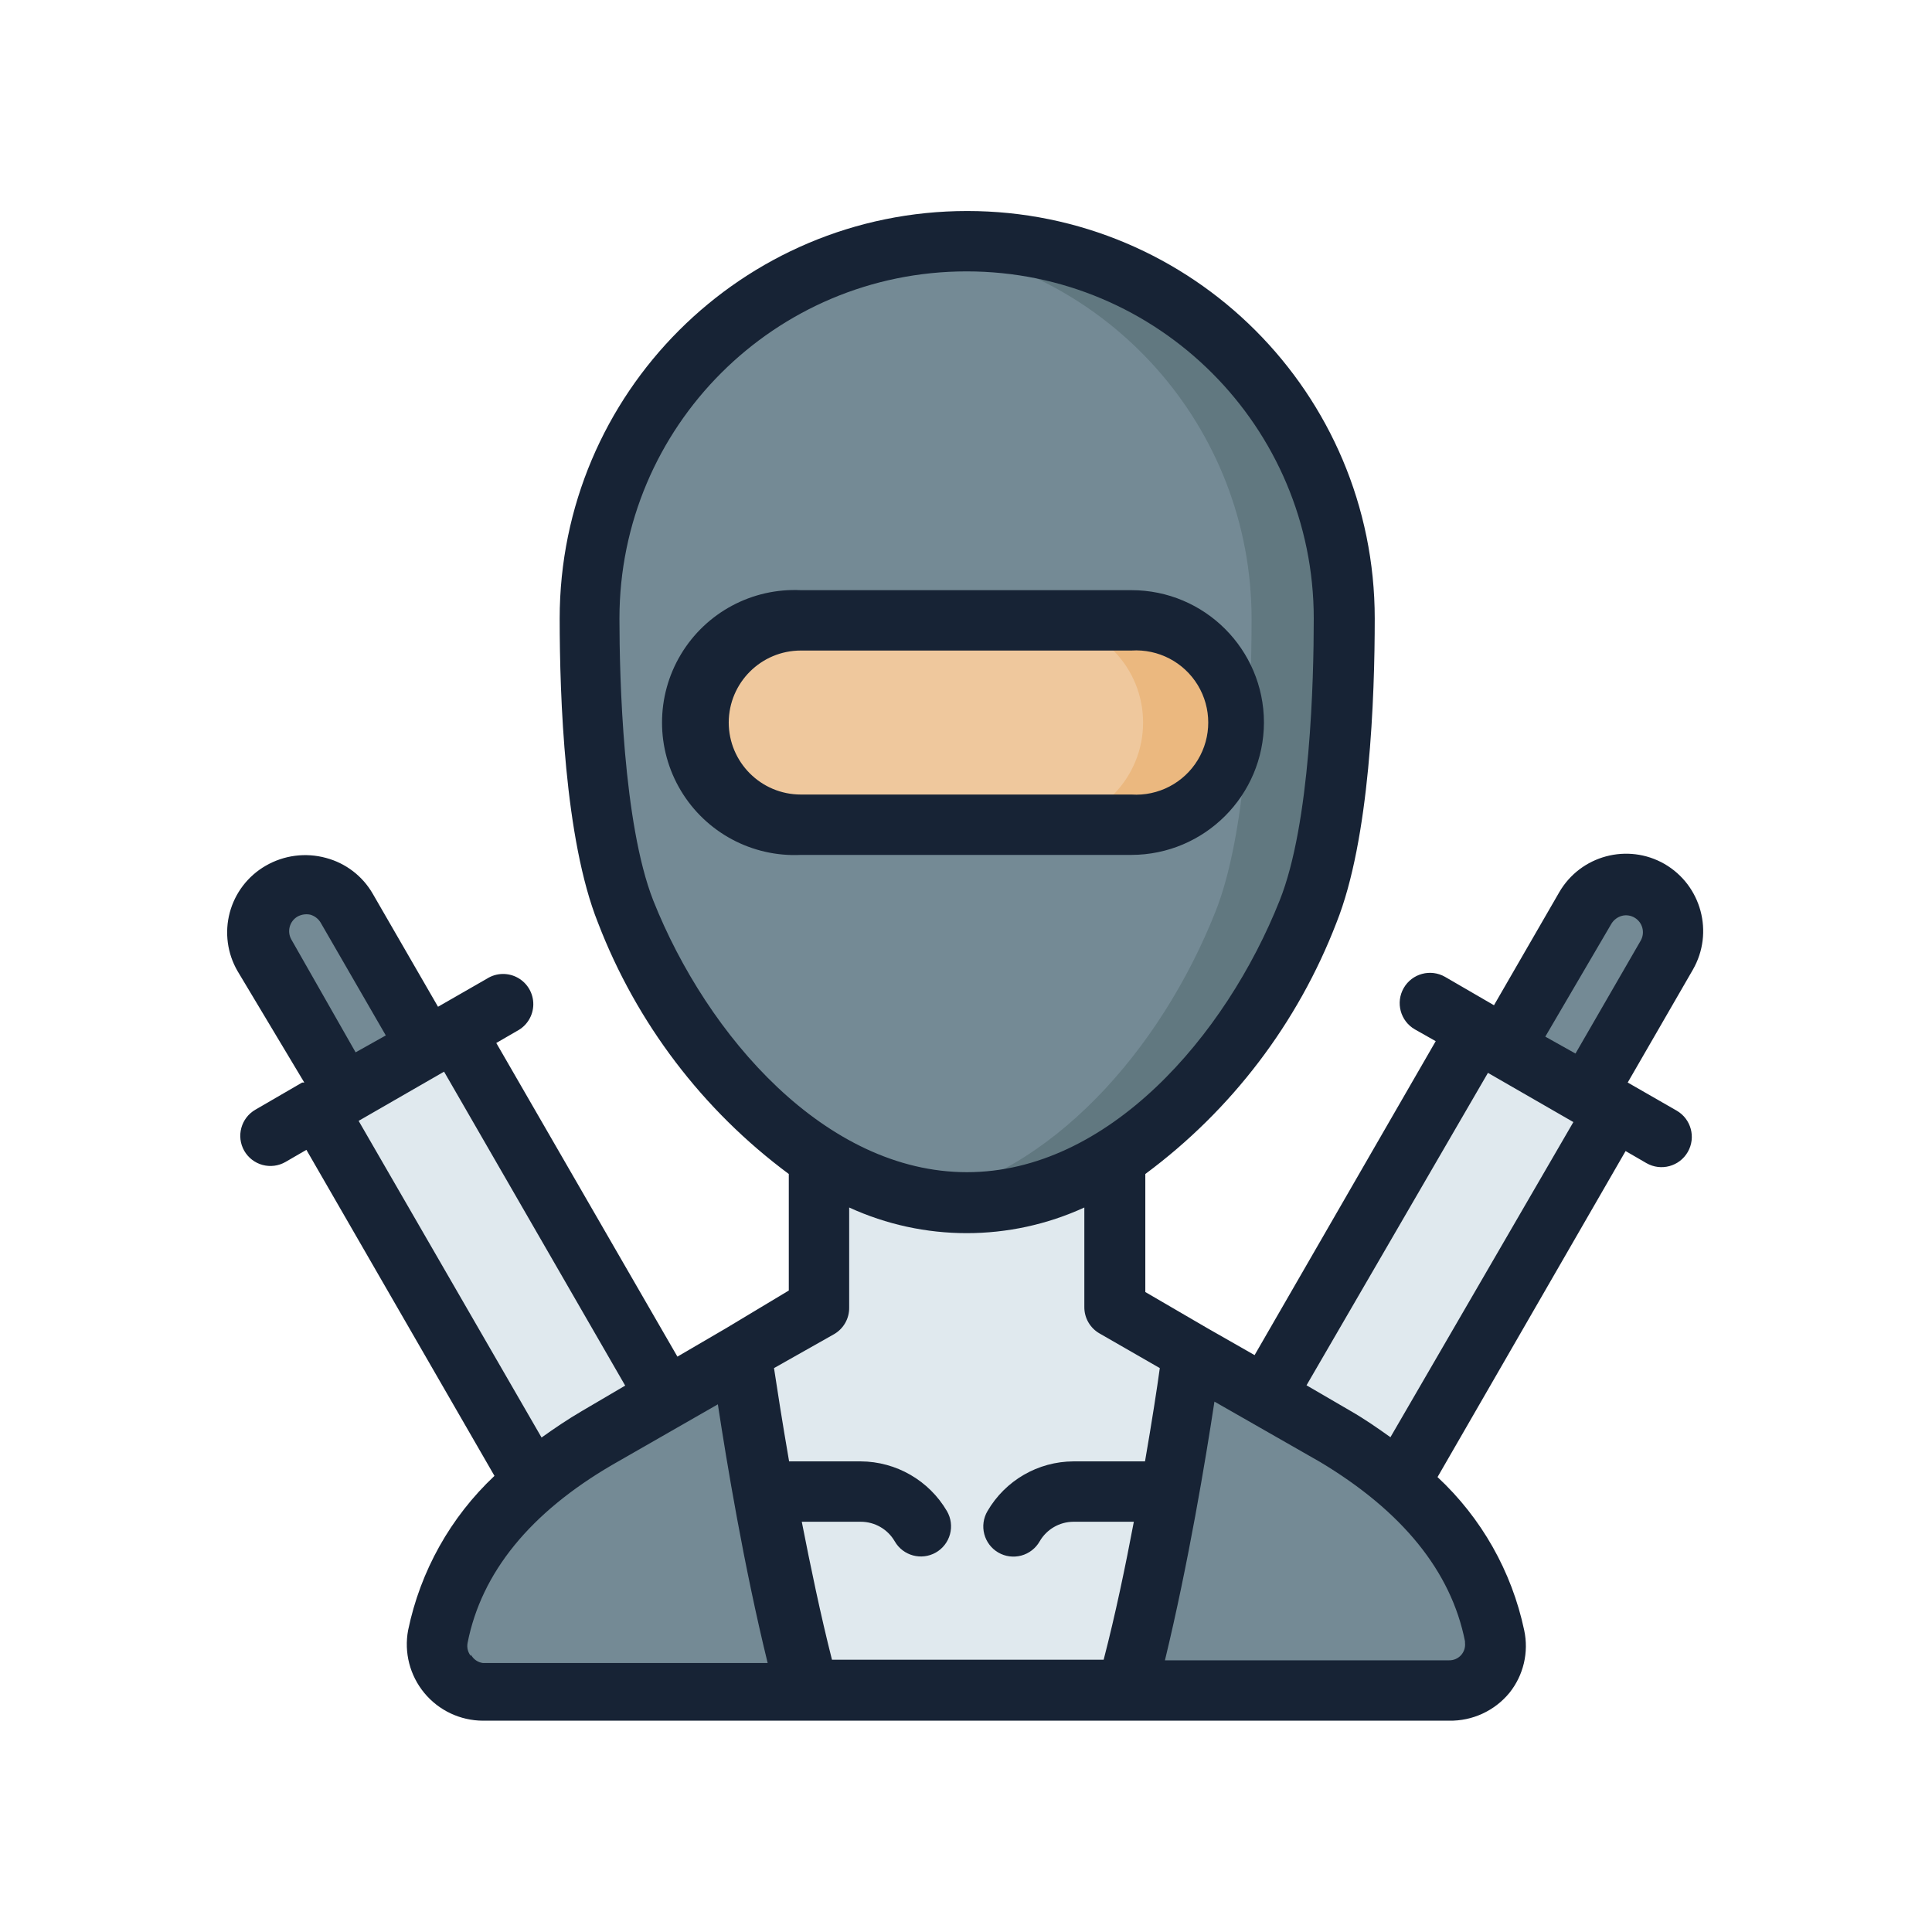
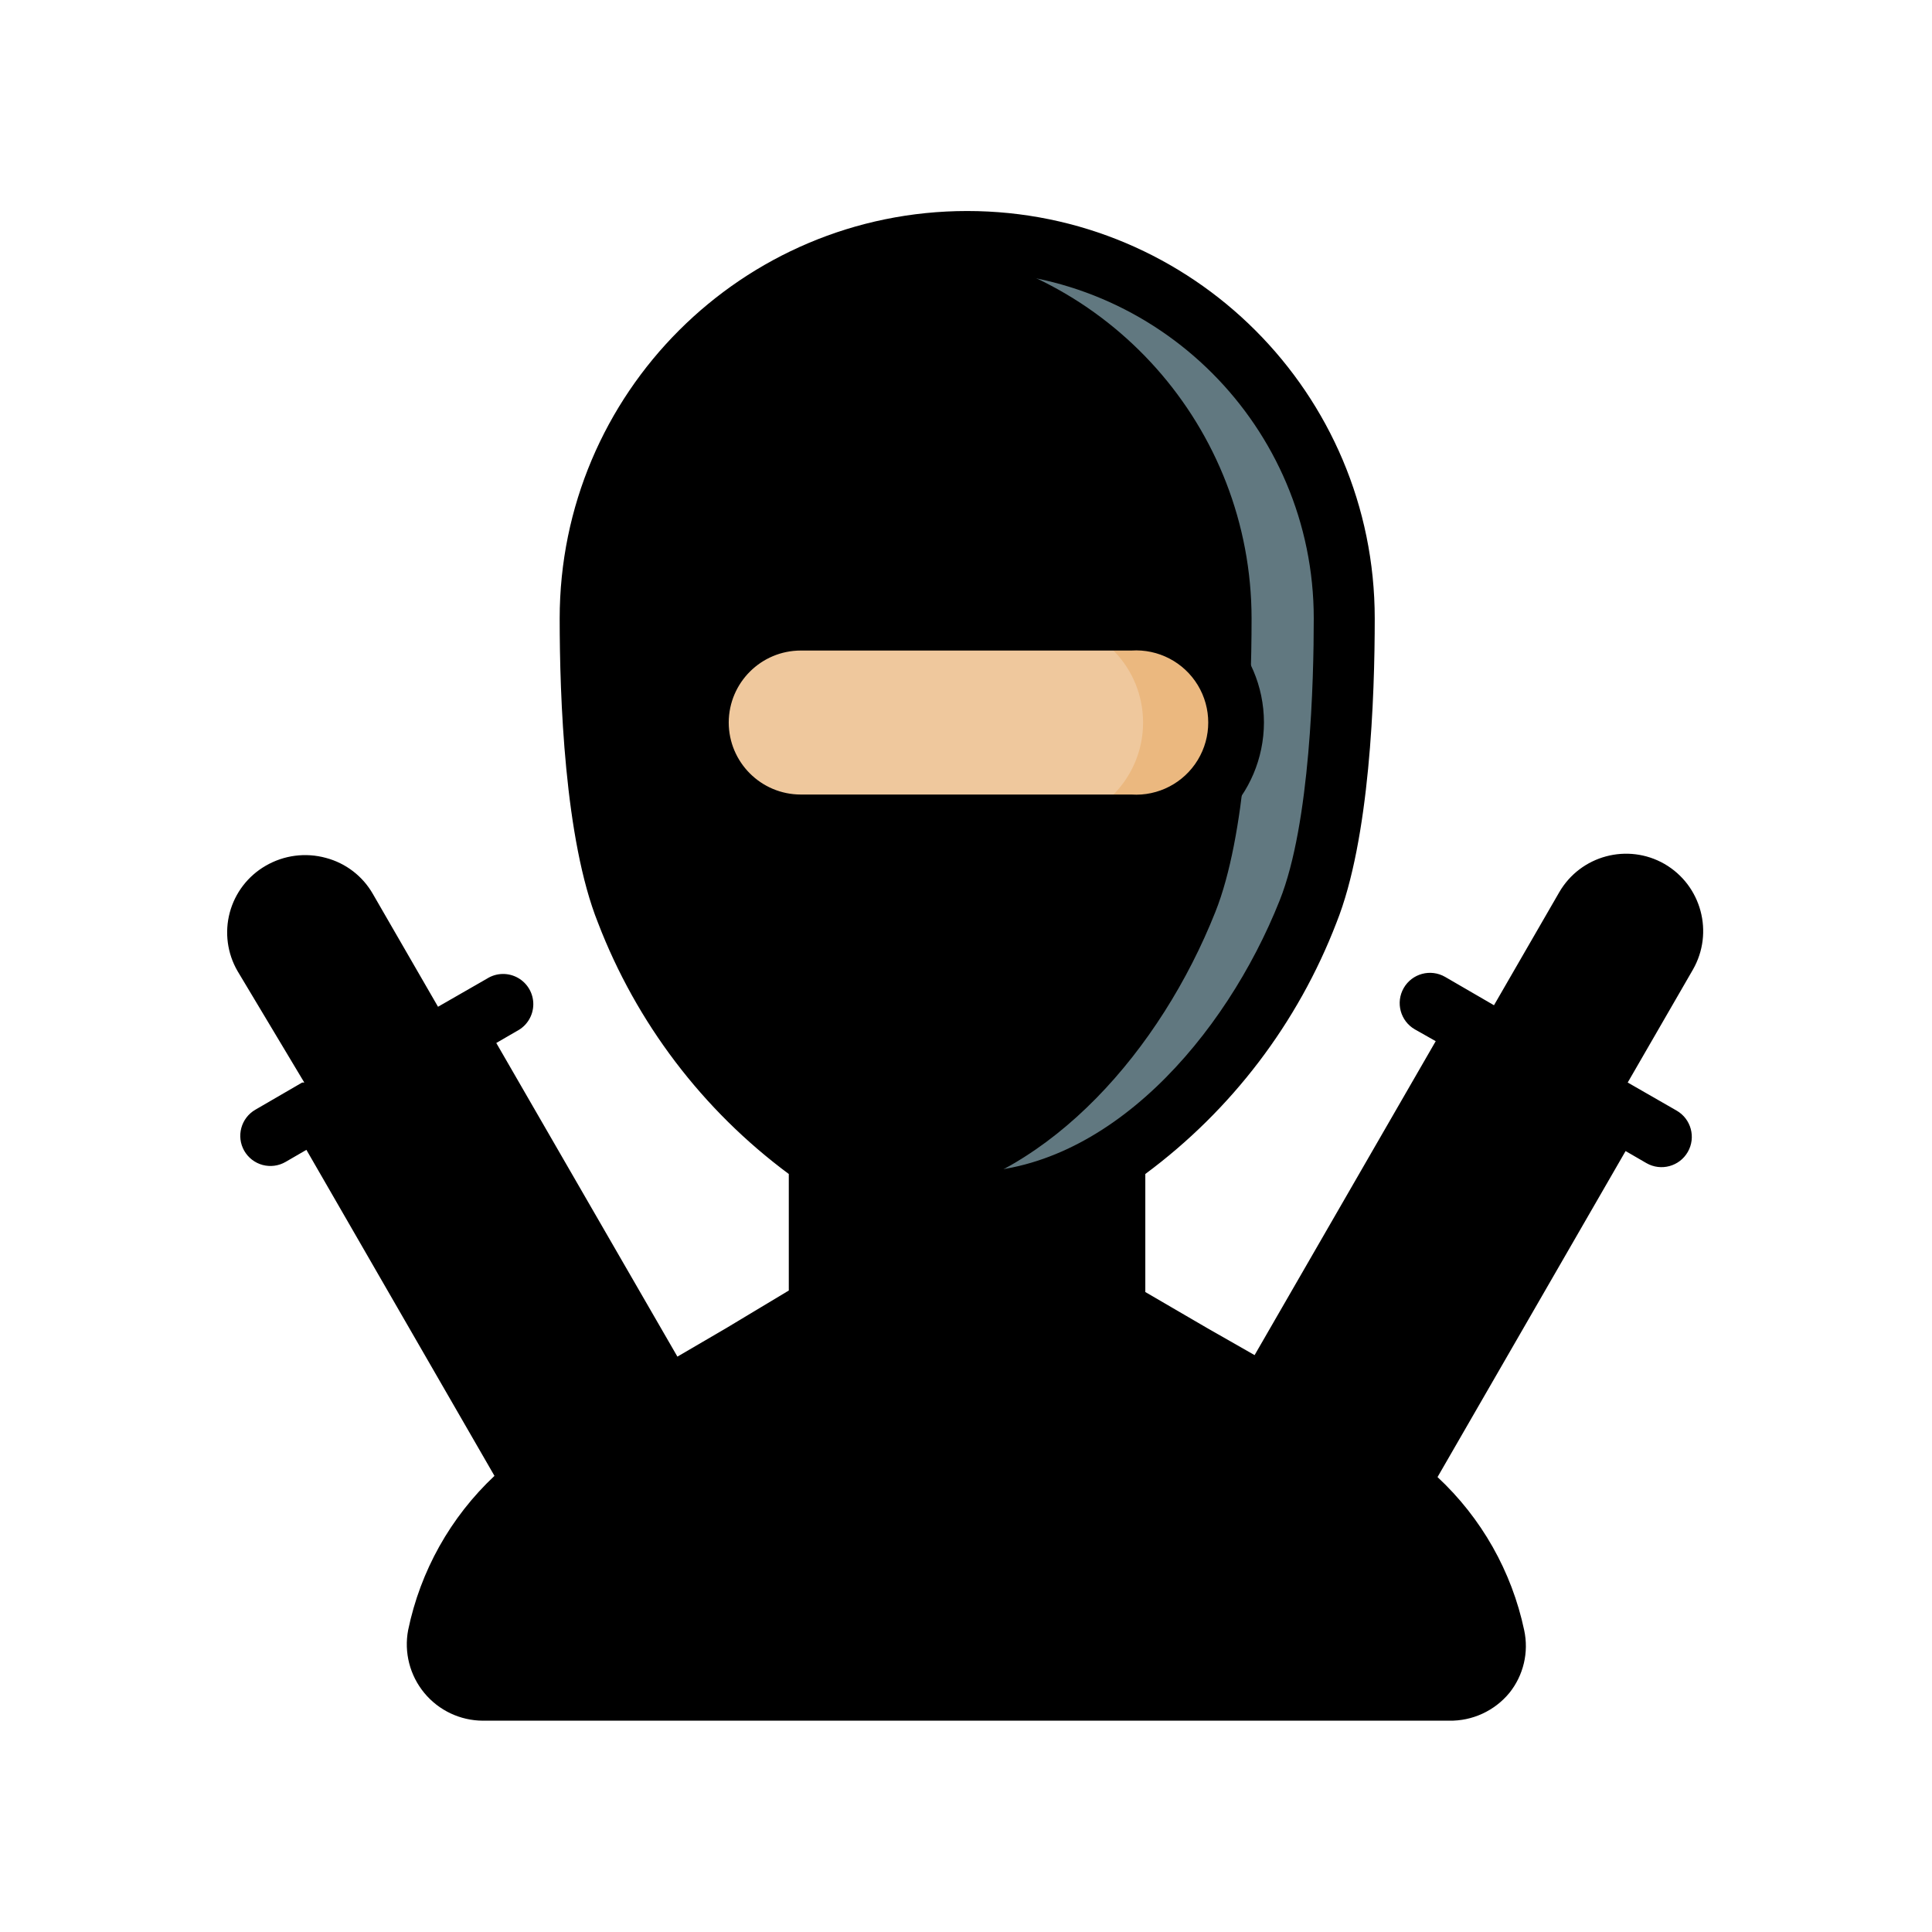
<svg xmlns="http://www.w3.org/2000/svg" viewBox="0 0 64 64">
-   <defs>
-     <style>.cls-1{fill:#e0e9ee;}.cls-2{fill:#748a95;}.cls-3{fill:#efc89d;}.cls-4{fill:#617880;}.cls-5{fill:#ebb87f;}.cls-6{fill:#172335;}</style>
-   </defs>
  <g id="Ninja">
-     <path class="cls-1" d="M27.11,36.47v6.85l-2.55,1.49s-2.7,3.47-2.18,5.65S26.71,56,26.71,56H37.3s3.82-3.36,4.34-5.54-2.18-5.65-2.18-5.65L36.9,43.32V36.47Z" id="path123162-1-5-3" />
-     <path class="cls-1" d="M17.64,49.11,10.51,36.77l4.56-2.64,7,12.13-.22,3.47Z" id="path92219-8" />
-     <path class="cls-1" d="M46.36,49.1l7.13-12.35-4.56-2.63-7,12.13.22,3.47Z" id="path92935-0" />
-     <path class="cls-2" d="M39.46,44.81A104,104,0,0,1,37.3,56H48a1.53,1.53,0,0,0,1.5-1.82c-.58-2.92-2.7-5.07-5.28-6.58Z" id="path106342-7" />
-     <path class="cls-2" d="M24.56,44.81,19.78,47.6c-2.57,1.51-4.7,3.66-5.27,6.58A1.52,1.52,0,0,0,16,56H26.71A105.53,105.53,0,0,1,24.56,44.81Z" id="path63308-3-4" />
-     <path class="cls-2" d="M43.3,30.2c-2,5.13-6.33,9.67-11.29,9.67s-9.25-4.54-11.3-9.67c-1-2.52-1.19-7-1.19-9.71a12.49,12.49,0,0,1,25,0C44.5,23.22,44.31,27.68,43.3,30.2Z" id="path25222-7-2-9-4" />
-     <path class="cls-3" d="M26.53,20.55H37.48a3.39,3.39,0,1,1,0,6.77H26.53a3.39,3.39,0,1,1,0-6.77Z" id="rect81785-7" />
-     <path class="cls-2" d="M8.79,31.62l2.66,4.61,2.69-1.56-2.66-4.61a1.55,1.55,0,0,0-2.69,1.56Z" id="path84599-5" />
-     <path class="cls-2" d="M55.21,31.61l-2.66,4.6-2.69-1.55,2.66-4.61a1.55,1.55,0,1,1,2.69,1.56Z" id="path86849-6" />
-     <path class="cls-4" d="M32,8a13,13,0,0,0-1.54.1,12.49,12.49,0,0,1,11,12.39c0,2.73-.19,7.19-1.2,9.72-1.82,4.58-5.45,8.7-9.75,9.51a7.88,7.88,0,0,0,1.54.15c5,0,9.25-4.54,11.29-9.66,1-2.53,1.2-7,1.2-9.72A12.49,12.49,0,0,0,32,8Z" id="path138070" />
-     <path class="cls-5" d="M34.66,20.55a3.39,3.39,0,0,1,0,6.77h2.82a3.39,3.39,0,1,0,0-6.77Z" id="path143906" />
-     <path class="cls-6" d="M41.87,23.93a4.39,4.39,0,0,0-4.39-4.38H26.53a4.39,4.39,0,1,0,0,8.77H37.48A4.4,4.4,0,0,0,41.87,23.93Zm-17.73,0a2.39,2.39,0,0,1,2.39-2.38H37.48a2.39,2.39,0,1,1,0,4.77H26.53A2.39,2.39,0,0,1,24.14,23.93Z" />
-     <path class="cls-6" d="M10.08,35.86l-.07,0h0l-1.55.9a1,1,0,0,0-.37,1.36,1,1,0,0,0,1.37.37l.69-.4,6.23,10.8A9.72,9.72,0,0,0,13.52,54,2.53,2.53,0,0,0,16,57H48a2.53,2.53,0,0,0,2-.92A2.48,2.48,0,0,0,50.49,54a9.66,9.66,0,0,0-2.87-5.07l6.23-10.8.69.4a1,1,0,1,0,1-1.74l-1.62-.93,2.16-3.74a2.57,2.57,0,0,0-.94-3.5,2.56,2.56,0,0,0-3.49.94l-2.16,3.74-1.62-.94a1,1,0,0,0-1,1.74l.69.39-6,10.4L40,44h0l-2.06-1.2V38.89a18.73,18.73,0,0,0,6.33-8.32c1.11-2.77,1.27-7.5,1.27-10.08a13.49,13.49,0,0,0-27,0c0,2.58.16,7.31,1.27,10.08a18.71,18.71,0,0,0,6.32,8.32v3.86L24.05,44h0l-1.61.94-6-10.39.69-.4a1,1,0,1,0-1-1.73l-1.62.93-2.16-3.74a2.54,2.54,0,0,0-1.55-1.19,2.61,2.61,0,0,0-2,.26,2.55,2.55,0,0,0-.93,3.49Zm5.52,19a.53.53,0,0,1-.11-.44c.46-2.33,2.07-4.31,4.8-5.9l3.49-2c.29,1.9.86,5.35,1.65,8.57H16A.52.52,0,0,1,15.6,54.81Zm32.93-.44A.52.52,0,0,1,48,55H38.59c.78-3.22,1.35-6.67,1.64-8.57l3.5,2C46.45,50.06,48.07,52.05,48.53,54.37Zm4.85-23.82a.59.59,0,0,1,.34-.26.55.55,0,0,1,.43.06.56.56,0,0,1,.2.76l-2.16,3.74-1-.56Zm-4.09,4.94,2.83,1.63L46.06,47.61c-.42-.3-.85-.6-1.32-.87l-1.46-.85ZM21.64,29.83c-1-2.55-1.12-7.38-1.12-9.34a11.49,11.49,0,0,1,23,0c0,2-.11,6.79-1.13,9.34-1.79,4.5-5.69,9-10.36,9S23.43,34.33,21.64,29.83Zm6,14.36a1,1,0,0,0,.49-.87V40a9.35,9.35,0,0,0,7.79,0v3.3a1,1,0,0,0,.5.87l2,1.15c-.09.66-.26,1.76-.49,3.09H35.56a3.31,3.31,0,0,0-2.85,1.65,1,1,0,0,0,.36,1.37,1,1,0,0,0,1.37-.37,1.3,1.3,0,0,1,1.12-.65h2c-.28,1.48-.61,3.07-1,4.57h-9c-.38-1.5-.71-3.09-1-4.57h1.95a1.3,1.3,0,0,1,1.13.65,1,1,0,0,0,1.36.37,1,1,0,0,0,.37-1.37,3.33,3.33,0,0,0-2.86-1.65H26.14c-.23-1.33-.4-2.43-.5-3.09ZM20.71,45.9l-1.43.84c-.48.28-.92.58-1.34.88L11.88,37.13l2.83-1.63ZM9.86,30.36a.62.62,0,0,1,.42-.06.59.59,0,0,1,.34.26l2.16,3.74-1,.56L9.65,31.12A.56.56,0,0,1,9.86,30.36Z" />
+     <path id="path123162-1-5-3" d="M27.11 36.47v6.85l-2.55 1.49s-2.7 3.47-2.18 5.65S26.71 56 26.71 56H37.3s3.82-3.36 4.34-5.54-2.18-5.65-2.18-5.65l-2.56-1.49v-6.85Z" />
+     <path id="path92219-8" d="m17.64 49.11-7.13-12.34 4.56-2.64 7 12.13-.22 3.47Z" />
+     <path id="path92935-0" d="m46.36 49.1 7.13-12.35-4.56-2.63-7 12.13.22 3.47Z" />
+     <path id="path106342-7" d="M39.46 44.81A104 104 0 0 1 37.3 56H48a1.53 1.53 0 0 0 1.5-1.82c-.58-2.92-2.7-5.07-5.28-6.58Z" />
+     <path id="path63308-3-4" d="m24.56 44.81-4.78 2.79c-2.57 1.51-4.7 3.66-5.27 6.58A1.52 1.52 0 0 0 16 56h10.71a106 106 0 0 1-2.15-11.19" />
+     <path id="path25222-7-2-9-4" d="M43.3 30.2c-2 5.13-6.33 9.67-11.29 9.67s-9.25-4.54-11.3-9.67c-1-2.52-1.19-7-1.19-9.71a12.49 12.49 0 0 1 25 0c-.02 2.73-.21 7.19-1.22 9.71" />
+     <path id="rect81785-7" d="M26.53 20.55h10.95a3.39 3.39 0 1 1 0 6.77H26.53a3.39 3.39 0 1 1 0-6.77" style="fill:#efc89d" />
+     <path id="path84599-5" d="m8.79 31.62 2.66 4.61 2.69-1.56-2.66-4.61a1.55 1.55 0 0 0-2.69 1.56" />
+     <path id="path86849-6" d="m55.21 31.61-2.66 4.6-2.69-1.55 2.66-4.61a1.55 1.55 0 1 1 2.69 1.56" />
+     <path id="path138070" d="M32 8a13 13 0 0 0-1.54.1 12.49 12.49 0 0 1 11 12.39c0 2.73-.19 7.19-1.2 9.72-1.82 4.58-5.45 8.7-9.75 9.51a8 8 0 0 0 1.54.15c5 0 9.25-4.54 11.29-9.66 1-2.53 1.2-7 1.2-9.72A12.49 12.49 0 0 0 32 8" style="fill:#617880" />
+     <path id="path143906" d="M34.66 20.55a3.39 3.39 0 0 1 0 6.77h2.82a3.39 3.39 0 1 0 0-6.77Z" style="fill:#ebb87f" />
+     <path d="M41.87 23.93a4.39 4.39 0 0 0-4.39-4.38H26.53a4.39 4.39 0 1 0 0 8.77h10.95a4.4 4.4 0 0 0 4.39-4.39m-17.73 0a2.39 2.39 0 0 1 2.39-2.38h10.95a2.39 2.39 0 1 1 0 4.77H26.53a2.39 2.39 0 0 1-2.39-2.39" />
+     <path d="M10.08 35.86h-.07l-1.55.9a1 1 0 0 0-.37 1.36 1 1 0 0 0 1.37.37l.69-.4 6.23 10.8A9.7 9.7 0 0 0 13.52 54 2.53 2.53 0 0 0 16 57h32a2.53 2.53 0 0 0 2-.92 2.48 2.48 0 0 0 .49-2.08 9.66 9.66 0 0 0-2.87-5.07l6.23-10.8.69.4a1 1 0 1 0 1-1.74l-1.62-.93 2.16-3.74a2.57 2.57 0 0 0-.94-3.5 2.56 2.56 0 0 0-3.49.94l-2.16 3.74-1.62-.94a1 1 0 0 0-1 1.74l.69.39-6 10.4L40 44l-2.06-1.2v-3.91a18.73 18.73 0 0 0 6.33-8.32c1.11-2.77 1.27-7.5 1.27-10.08a13.49 13.49 0 0 0-27 0c0 2.58.16 7.31 1.27 10.08a18.7 18.7 0 0 0 6.32 8.32v3.86L24.05 44l-1.61.94-6-10.39.69-.4a1 1 0 1 0-1-1.73l-1.62.93-2.16-3.74a2.54 2.54 0 0 0-1.55-1.19 2.6 2.6 0 0 0-2 .26 2.55 2.55 0 0 0-.93 3.49Zm5.52 19a.53.53 0 0 1-.11-.44c.46-2.33 2.07-4.31 4.8-5.9l3.49-2c.29 1.9.86 5.35 1.65 8.57H16a.52.52 0 0 1-.4-.28Zm32.93-.44A.52.52 0 0 1 48 55h-9.41c.78-3.22 1.35-6.67 1.64-8.57l3.5 2c2.72 1.63 4.34 3.62 4.8 5.94Zm4.85-23.82a.6.6 0 0 1 .34-.26.55.55 0 0 1 .43.06.56.56 0 0 1 .2.76l-2.16 3.74-1-.56Zm-4.09 4.94 2.83 1.63-6.06 10.44c-.42-.3-.85-.6-1.32-.87l-1.46-.85Zm-27.65-5.71c-1-2.55-1.12-7.38-1.12-9.34a11.49 11.49 0 0 1 23 0c0 2-.11 6.79-1.13 9.34-1.79 4.5-5.69 9-10.36 9s-8.6-4.5-10.39-9m6 14.36a1 1 0 0 0 .49-.87V40a9.35 9.35 0 0 0 7.79 0v3.3a1 1 0 0 0 .5.87l2 1.15c-.09.66-.26 1.76-.49 3.09h-2.37a3.31 3.31 0 0 0-2.85 1.65 1 1 0 0 0 .36 1.37 1 1 0 0 0 1.37-.37 1.3 1.3 0 0 1 1.12-.65h2c-.28 1.48-.61 3.07-1 4.57h-9c-.38-1.5-.71-3.09-1-4.57h1.95a1.3 1.3 0 0 1 1.13.65 1 1 0 0 0 1.36.37 1 1 0 0 0 .37-1.37 3.33 3.33 0 0 0-2.86-1.65h-2.37c-.23-1.33-.4-2.43-.5-3.09Zm-6.93 1.71-1.43.84c-.48.28-.92.58-1.34.88l-6.06-10.49 2.83-1.63ZM9.86 30.36a.62.62 0 0 1 .42-.06.6.6 0 0 1 .34.26l2.16 3.74-1 .56-2.13-3.74a.56.56 0 0 1 .21-.76" />
  </g>
</svg>
